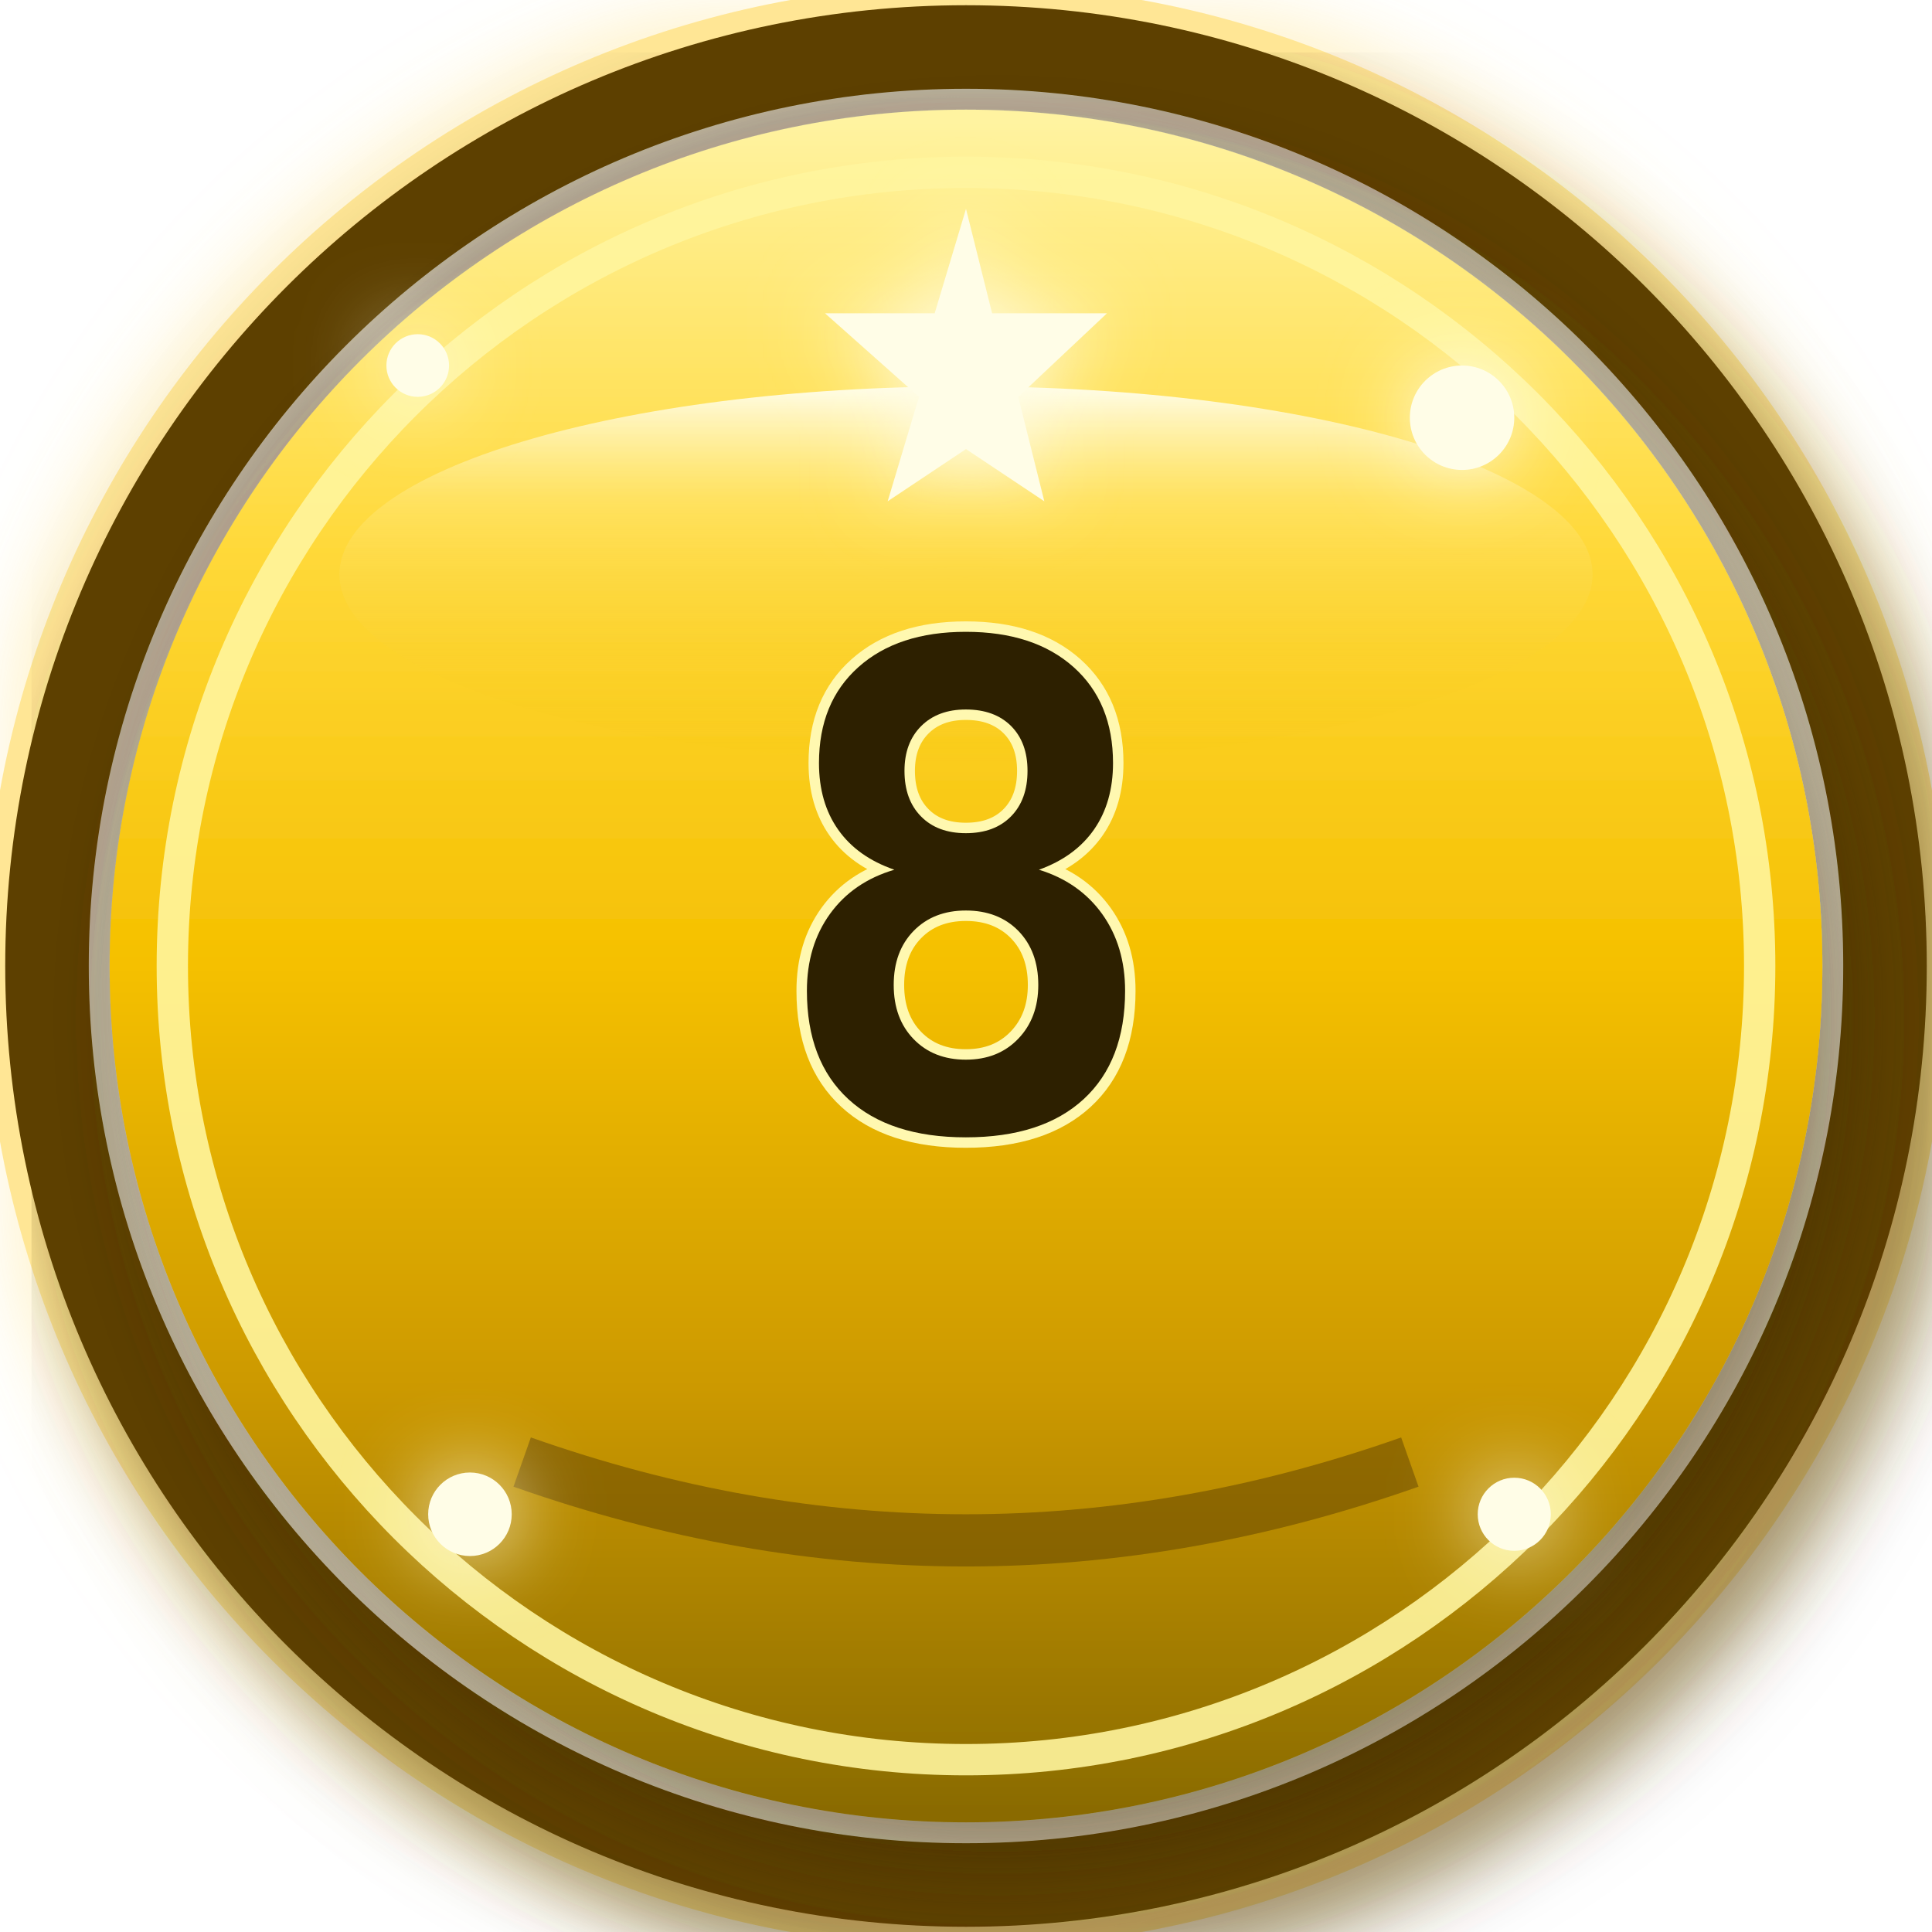
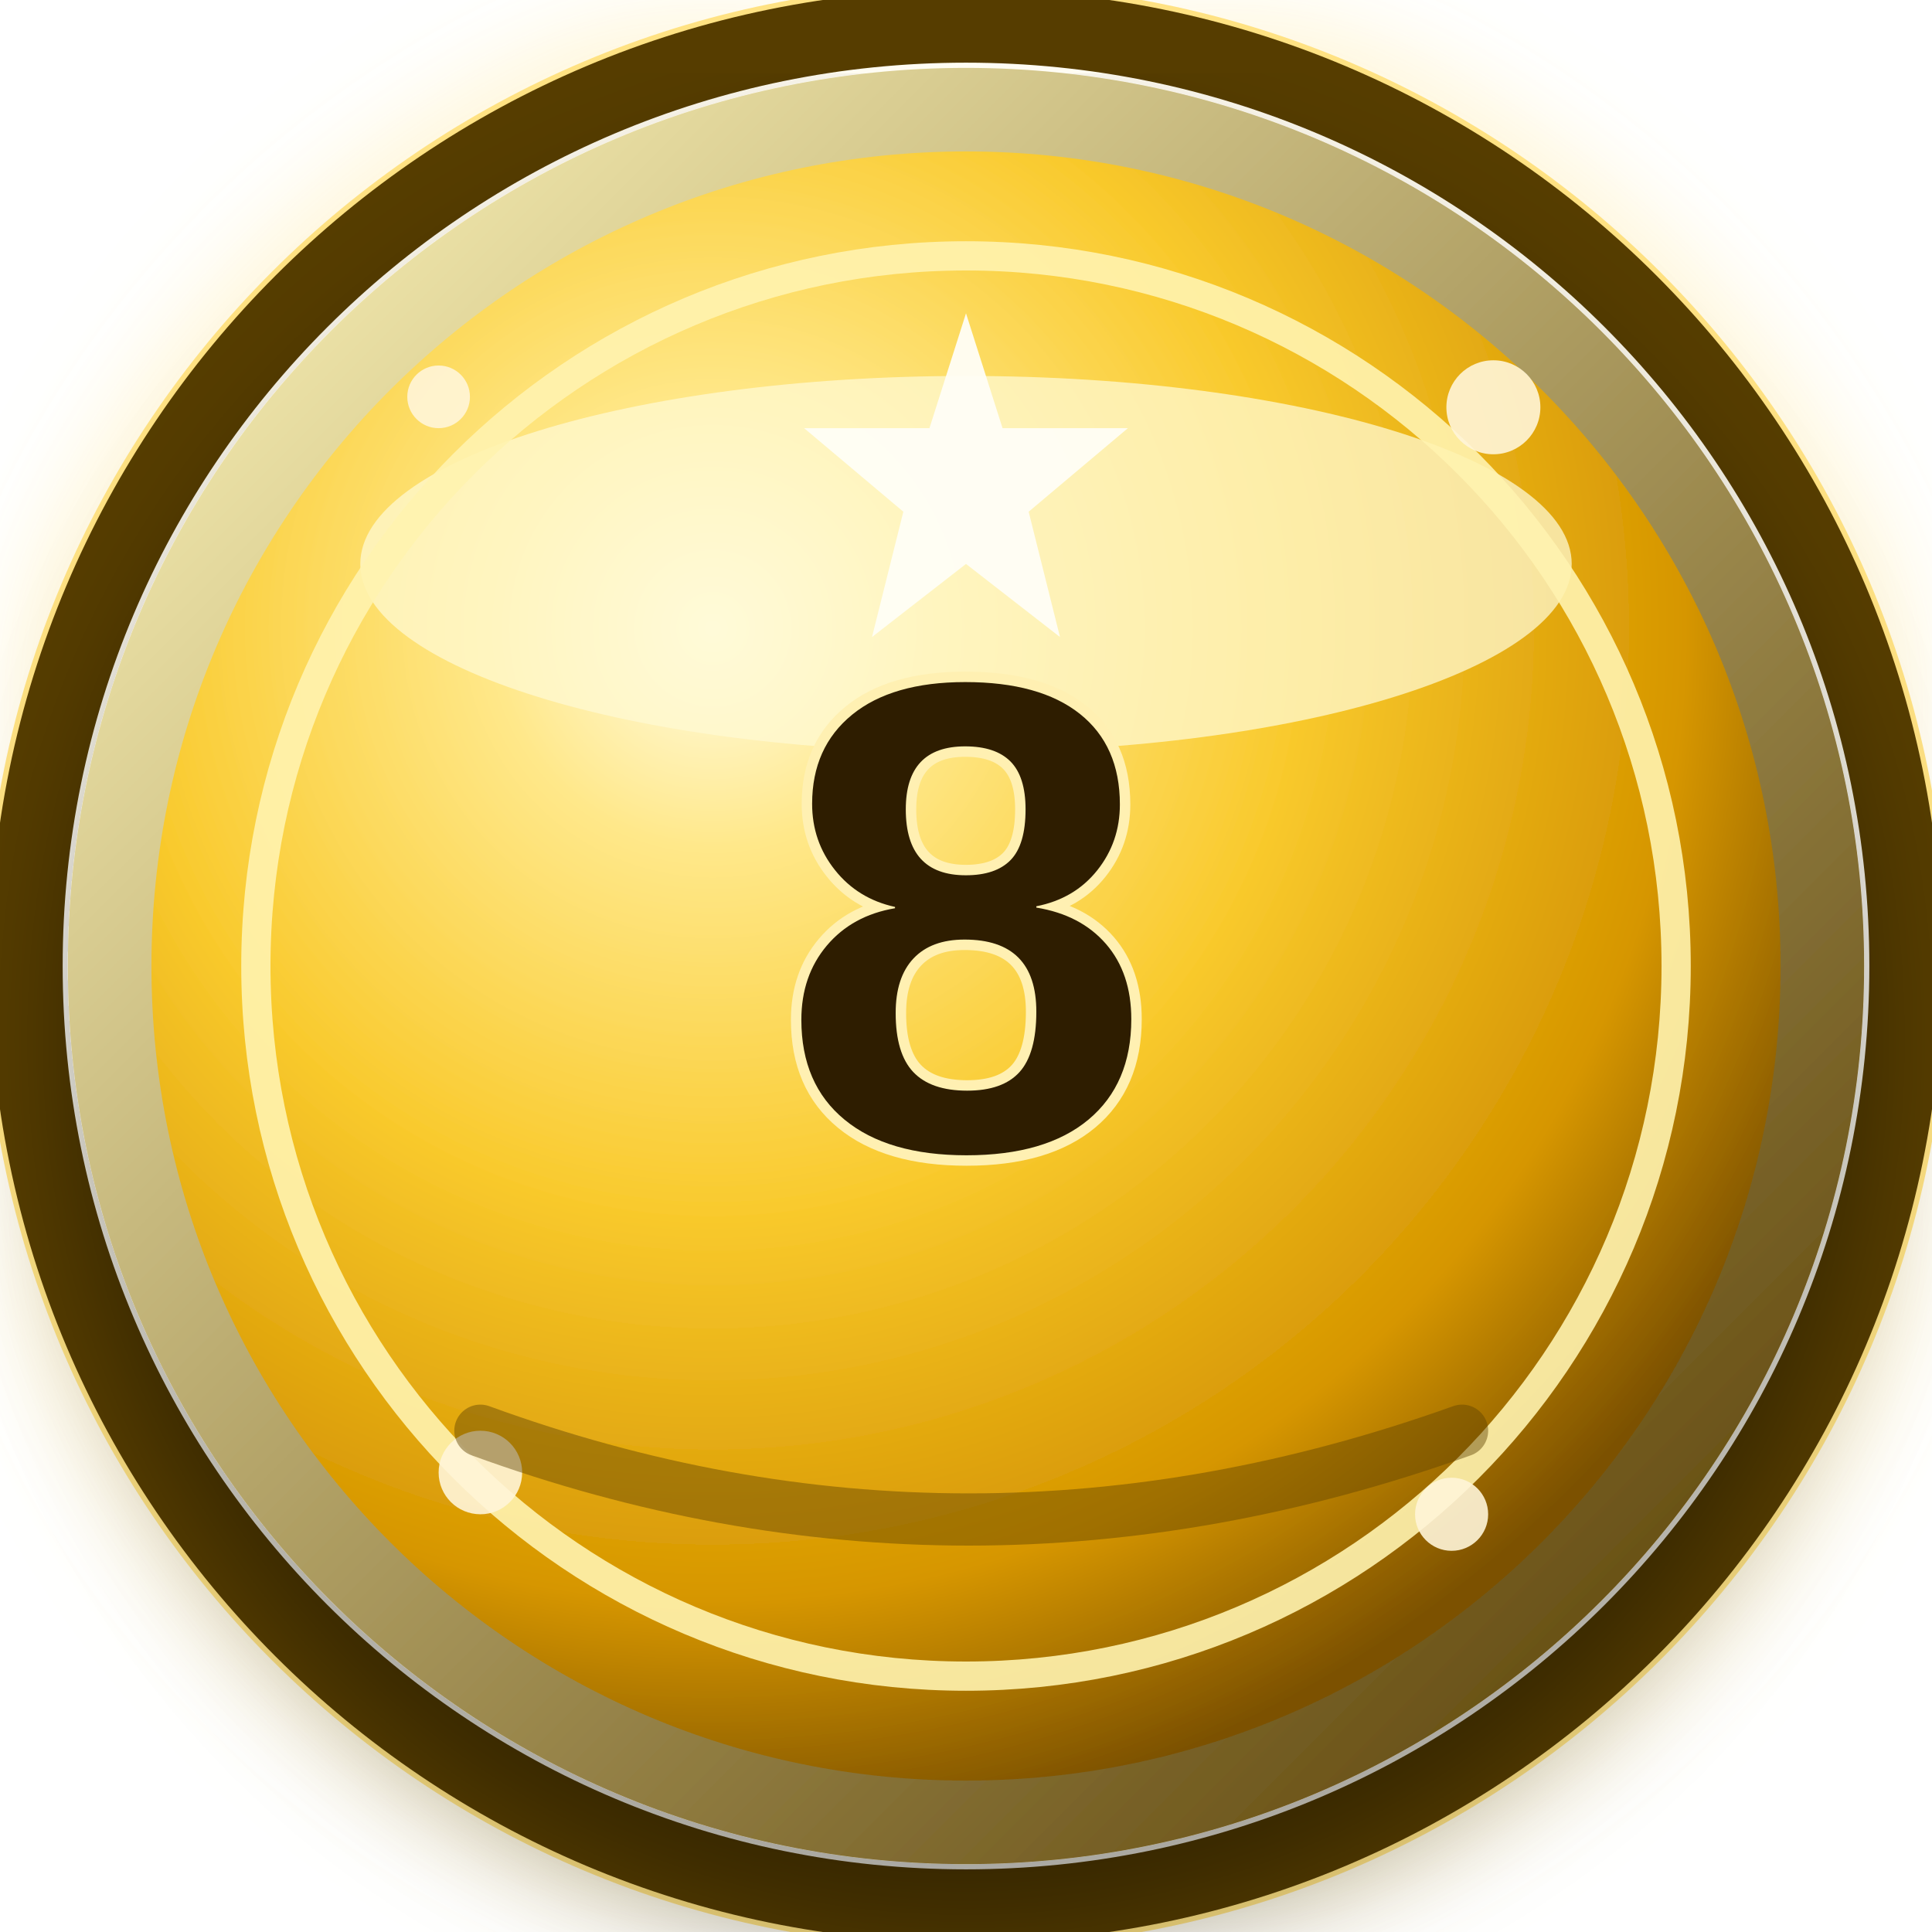
<svg xmlns="http://www.w3.org/2000/svg" width="185" height="185" viewBox="0 0 185 185">
  <defs>
-     <linearGradient id="coinEpicBody" x1="0%" y1="0%" x2="0%" y2="100%">
-       <stop offset="0%" stop-color="#fff3a0" />
-       <stop offset="25%" stop-color="#ffd93a" />
-       <stop offset="50%" stop-color="#f5c000" />
-       <stop offset="75%" stop-color="#cc9900" />
-       <stop offset="100%" stop-color="#8a6b00" />
-     </linearGradient>
-     <linearGradient id="coinEpicShine" x1="0%" y1="0%" x2="0%" y2="100%">
-       <stop offset="0%" stop-color="#fffde7" stop-opacity="1" />
-       <stop offset="30%" stop-color="#ffe87c" stop-opacity="0.5" />
-       <stop offset="100%" stop-color="#f5c000" stop-opacity="0" />
+     <radialGradient id="coinEpicBody" cx="35%" cy="30%" r="72%">
+       <stop offset="0%" stop-color="#fffde9" />
+       <stop offset="18%" stop-color="#ffe88a" />
+       <stop offset="48%" stop-color="#f9ca2d" />
+       <stop offset="80%" stop-color="#d69600" />
+       <stop offset="100%" stop-color="#7c5100" />
+     </radialGradient>
+     <linearGradient id="coinEpicRim" x1="0%" y1="0%" x2="100%" y2="100%">
+       <stop offset="0%" stop-color="#fff7bc" />
+       <stop offset="100%" stop-color="#553b00" />
    </linearGradient>
    <filter id="coinGlow" x="-30%" y="-30%" width="160%" height="160%">
-       <feGaussianBlur stdDeviation="4" result="blur" />
-       <feMerge>
-         <feMergeNode in="blur" />
-         <feMergeNode in="SourceGraphic" />
-       </feMerge>
+       <feDropShadow dx="0" dy="0" stdDeviation="5" flood-color="#ffd95a" flood-opacity="0.8" />
    </filter>
-     <filter id="coinShadow" x="-20%" y="-20%" width="140%" height="140%">
-       <feDropShadow dx="3" dy="5" stdDeviation="4" flood-color="#4a3500" flood-opacity="0.6" />
+     <filter id="coinShadow" x="-30%" y="-30%" width="160%" height="160%">
+       <feDropShadow dx="0" dy="7" stdDeviation="6" flood-color="#000000" flood-opacity="0.38" />
    </filter>
  </defs>
-   <circle cx="92.5" cy="92.5" r="92" fill="none" stroke="#ffd54f" stroke-width="4" opacity="0.6" filter="url(#coinGlow)" />
-   <circle cx="92.5" cy="92.5" r="88" fill="none" stroke="#5d4000" stroke-width="8" filter="url(#coinShadow)" />
-   <circle cx="92.5" cy="92.5" r="82" fill="url(#coinEpicBody)" filter="url(#coinShadow)" />
-   <ellipse cx="92.5" cy="55" rx="60" ry="18" fill="url(#coinEpicShine)" />
-   <circle cx="92.5" cy="92.5" r="76" fill="none" stroke="#fff59d" stroke-width="3" opacity="0.9" />
-   <text x="92.5" y="108" text-anchor="middle" font-family="monospace, monospace" font-size="64" font-weight="900" fill="#2d2000" font-variant-numeric="tabular-nums" paint-order="stroke fill" stroke="#fff8b0" stroke-width="2">8</text>
-   <path d="M50 140 Q92.5 155 135 140" fill="none" stroke="#5d4000" stroke-width="5" opacity="0.5" />
-   <g fill="#fffde7" filter="url(#coinGlow)">
-     <circle cx="140" cy="40" r="5" />
-     <circle cx="45" cy="145" r="4" />
-     <circle cx="145" cy="145" r="3.5" />
-     <circle cx="40" cy="35" r="3" />
+   <circle cx="92.5" cy="92.5" r="92" fill="none" stroke="#ffd54f" stroke-width="4" opacity="0.7" filter="url(#coinGlow)" />
+   <circle cx="92.5" cy="92.5" r="90" fill="none" stroke="#563d00" stroke-width="7" />
+   <circle cx="92.5" cy="92.5" r="82" fill="url(#coinEpicBody)" stroke="url(#coinEpicRim)" stroke-width="8" filter="url(#coinShadow)" />
+   <ellipse cx="92.5" cy="54" rx="58" ry="18" fill="#fff9d3" opacity="0.74" />
+   <circle cx="92.5" cy="92.5" r="68" fill="none" stroke="#fff3af" stroke-width="2.8" opacity="0.9" />
+   <g fill="#fffef6" opacity="0.95">
+     <polygon points="92.5,30 96,41 108,41 98.5,49 101.5,61 92.5,54 83.5,61 86.5,49 77,41 89,41" />
  </g>
-   <g fill="#fffde7" filter="url(#coinGlow)">
-     <polygon points="92.5,20 95,30 106,30 97.5,38 100,48 92.5,43 85,48 88,38 79,30 89.5,30" />
+   <text x="92.5" y="110" text-anchor="middle" font-family="Arial, Helvetica, sans-serif" font-size="64" font-weight="900" fill="#2e1d00" paint-order="stroke fill" stroke="#fff0b2" stroke-width="2">8</text>
+   <g fill="#fff5d8" opacity="0.9">
+     <circle cx="143" cy="39" r="4.5" />
+     <circle cx="46" cy="141" r="4" />
+     <circle cx="139" cy="145" r="3.5" />
+     <circle cx="42" cy="38" r="3" />
  </g>
+   <path d="M46 137 Q92.5 154 140 137" fill="none" stroke="#5f4200" stroke-width="5" opacity="0.45" stroke-linecap="round" />
</svg>
